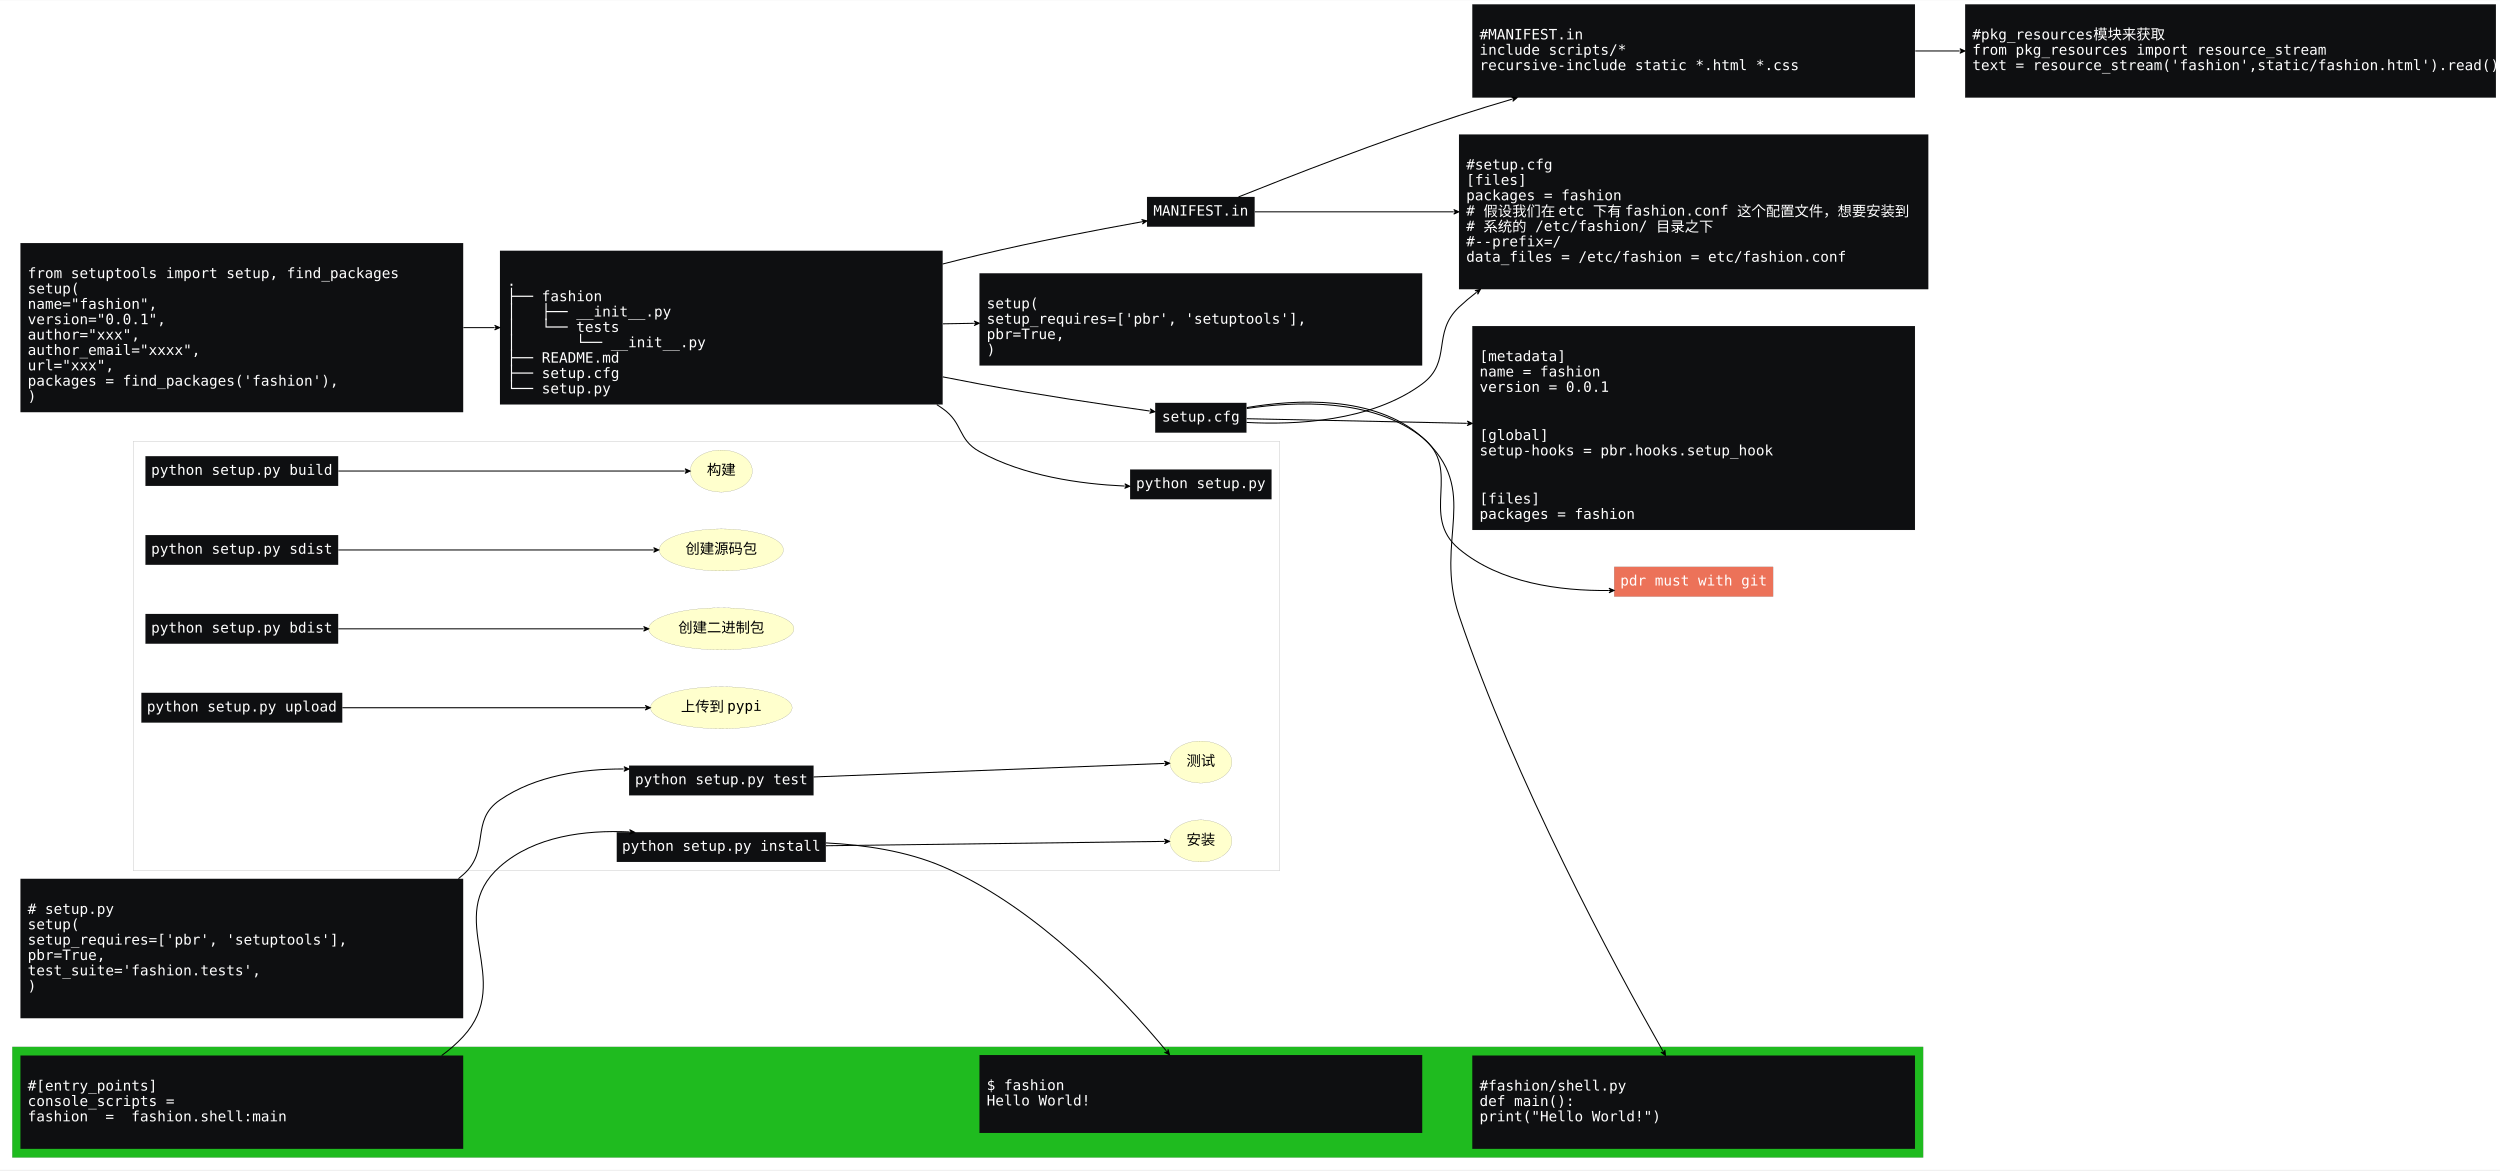
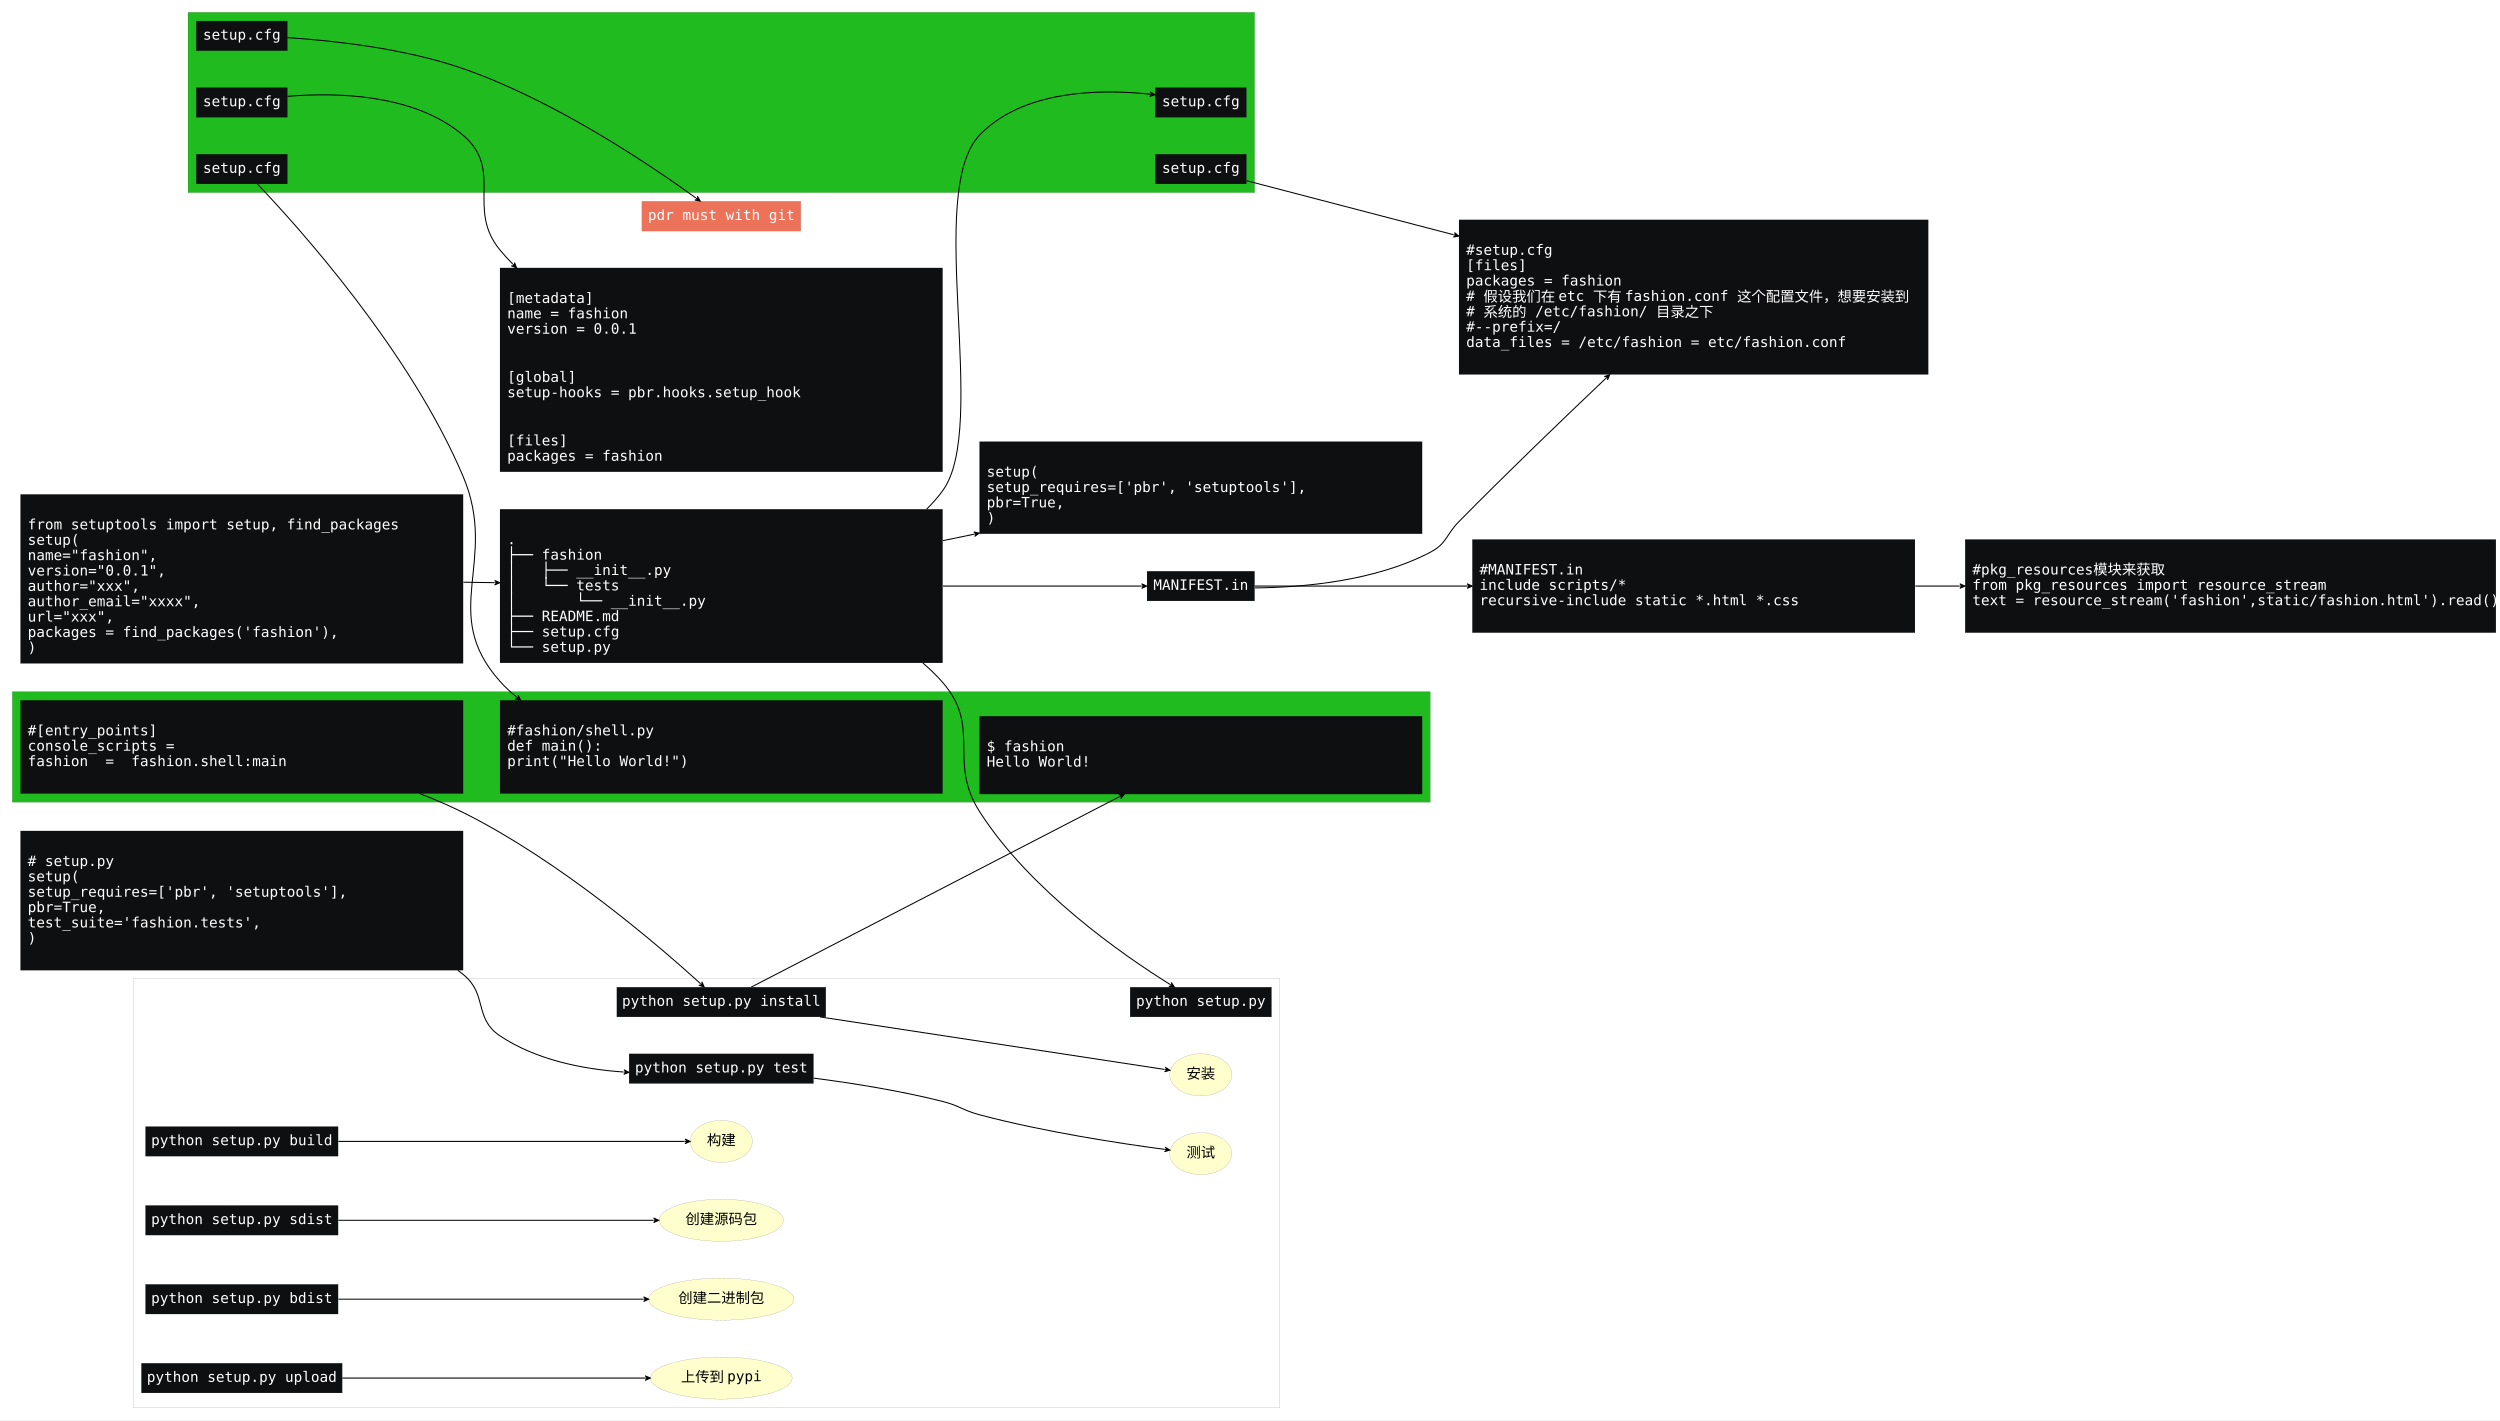
- <svg xmlns="http://www.w3.org/2000/svg" width="2440pt" height="1142pt" viewBox="0.00 0.00 2440.00 1141.50">
-   <g id="graph0" class="graph" transform="scale(1 1) rotate(0) translate(4 1137.5)">
-     <polygon fill="white" stroke="none" points="-4,4 -4,-1137.5 2436,-1137.5 2436,4 -4,4" />
+ <svg xmlns="http://www.w3.org/2000/svg" width="2440pt" height="1386pt" viewBox="0.00 0.00 2440.00 1386.00">
+   <g id="graph0" class="graph" transform="scale(1 1) rotate(0) translate(4 1382)">
+     <polygon fill="white" stroke="none" points="-4,4 -4,-1382 2436,-1382 2436,4 -4,4" />
    <g id="clust1" class="cluster">
-       <polygon fill="#1fbb1f" stroke="black" stroke-width="0.1" points="8,-8 8,-116 1873,-116 1873,-8 8,-8" />
+       <polygon fill="#1fbb1f" stroke="black" stroke-width="0.1" points="179.5,-1194 179.5,-1370 1220.5,-1370 1220.5,-1194 179.5,-1194" />
    </g>
    <g id="clust2" class="cluster">
-       <polygon fill="none" stroke="black" stroke-width="0.1" points="126,-288 126,-707 1245,-707 1245,-288 126,-288" />
+       <polygon fill="#1fbb1f" stroke="black" stroke-width="0.1" points="8,-599 8,-707 1392,-707 1392,-599 8,-599" />
+     </g>
+     <g id="clust3" class="cluster">
+       <polygon fill="none" stroke="black" stroke-width="0.1" points="126,-8 126,-427 1245,-427 1245,-8 126,-8" />
    </g>
    <g id="node1" class="node">
-       <polygon fill="#0e0f11" stroke="black" stroke-width="0.1" points="448,-900.5 16,-900.5 16,-735.5 448,-735.5 448,-900.5" />
-       <text text-anchor="start" x="23" y="-866.3" font-family="monospace" font-size="14.00" fill="#ffffff">from setuptools import setup, find_packages</text>
-       <text text-anchor="start" x="23" y="-851.3" font-family="monospace" font-size="14.00" fill="#ffffff">setup(</text>
-       <text text-anchor="start" x="23" y="-836.3" font-family="monospace" font-size="14.00" fill="#ffffff">      name="fashion",</text>
-       <text text-anchor="start" x="23" y="-821.3" font-family="monospace" font-size="14.00" fill="#ffffff">      version="0.0.1",</text>
-       <text text-anchor="start" x="23" y="-806.3" font-family="monospace" font-size="14.00" fill="#ffffff">      author="xxx",</text>
-       <text text-anchor="start" x="23" y="-791.3" font-family="monospace" font-size="14.00" fill="#ffffff">      author_email="xxxx",</text>
-       <text text-anchor="start" x="23" y="-776.3" font-family="monospace" font-size="14.00" fill="#ffffff">      url="xxx",</text>
-       <text text-anchor="start" x="23" y="-761.3" font-family="monospace" font-size="14.00" fill="#ffffff">      packages = find_packages('fashion'),</text>
-       <text text-anchor="start" x="23" y="-746.3" font-family="monospace" font-size="14.00" fill="#ffffff">)</text>
+       <polygon fill="#0e0f11" stroke="black" stroke-width="0.1" points="1212.5,-1296.5 1123.5,-1296.5 1123.5,-1267.5 1212.5,-1267.5 1212.5,-1296.5" />
+       <text text-anchor="middle" x="1168" y="-1278.3" font-family="monospace" font-size="14.00" fill="#ffffff">setup.cfg</text>
    </g>
    <g id="node2" class="node">
-       <polygon fill="#0e0f11" stroke="black" stroke-width="0.1" points="916,-893 484,-893 484,-743 916,-743 916,-893" />
-       <text text-anchor="start" x="491" y="-858.8" font-family="monospace" font-size="14.00" fill="#ffffff">.</text>
-       <text text-anchor="start" x="491" y="-843.8" font-family="monospace" font-size="14.00" fill="#ffffff">├── fashion</text>
-       <text text-anchor="start" x="491" y="-828.8" font-family="monospace" font-size="14.00" fill="#ffffff">│   ├── __init__.py</text>
-       <text text-anchor="start" x="491" y="-813.8" font-family="monospace" font-size="14.00" fill="#ffffff">│   └── tests</text>
-       <text text-anchor="start" x="491" y="-798.8" font-family="monospace" font-size="14.00" fill="#ffffff">│       └── __init__.py</text>
-       <text text-anchor="start" x="491" y="-783.8" font-family="monospace" font-size="14.00" fill="#ffffff">├── README.md</text>
-       <text text-anchor="start" x="491" y="-768.8" font-family="monospace" font-size="14.00" fill="#ffffff">├── setup.cfg</text>
-       <text text-anchor="start" x="491" y="-753.8" font-family="monospace" font-size="14.00" fill="#ffffff">└── setup.py</text>
+       <polygon fill="#0e0f11" stroke="black" stroke-width="0.1" points="276.5,-1361.5 187.5,-1361.5 187.5,-1332.5 276.5,-1332.5 276.5,-1361.5" />
+       <text text-anchor="middle" x="232" y="-1343.3" font-family="monospace" font-size="14.00" fill="#ffffff">setup.cfg</text>
+     </g>
+     <g id="node7" class="node">
+       <polygon fill="#ec7259" stroke="black" stroke-width="0.1" points="777.5,-1185.5 622.5,-1185.5 622.5,-1156.5 777.5,-1156.5 777.5,-1185.5" />
+       <text text-anchor="middle" x="700" y="-1167.3" font-family="monospace" font-size="14.00" fill="#ffffff">pdr must with git</text>
+     </g>
+     <g id="edge12" class="edge">
+       <path fill="none" stroke="black" d="M276.55,-1345.26C320.802,-1342.41 390.784,-1334.87 448,-1315 537.928,-1283.76 632.249,-1219.87 675.188,-1188.78" />
+       <polygon fill="black" stroke="black" points="679.428,-1185.7 676.708,-1190.46 677.406,-1187.17 675.385,-1188.64 675.385,-1188.64 675.385,-1188.64 677.406,-1187.17 674.061,-1186.82 679.428,-1185.7 679.428,-1185.7" />
+     </g>
+     <g id="node3" class="node">
+       <polygon fill="#0e0f11" stroke="black" stroke-width="0.1" points="276.5,-1296.5 187.5,-1296.5 187.5,-1267.5 276.5,-1267.5 276.5,-1296.5" />
+       <text text-anchor="middle" x="232" y="-1278.3" font-family="monospace" font-size="14.00" fill="#ffffff">setup.cfg</text>
+     </g>
+     <g id="node8" class="node">
+       <polygon fill="#0e0f11" stroke="black" stroke-width="0.1" points="916,-1120.5 484,-1120.5 484,-921.5 916,-921.5 916,-1120.5" />
+       <text text-anchor="start" x="491" y="-1086.3" font-family="monospace" font-size="14.00" fill="#ffffff">[metadata]</text>
+       <text text-anchor="start" x="491" y="-1071.3" font-family="monospace" font-size="14.00" fill="#ffffff">name = fashion</text>
+       <text text-anchor="start" x="491" y="-1056.3" font-family="monospace" font-size="14.00" fill="#ffffff">version = 0.0.1</text>
+       <text text-anchor="start" x="491" y="-1009.3" font-family="monospace" font-size="14.00" fill="#ffffff">[global]</text>
+       <text text-anchor="start" x="491" y="-994.3" font-family="monospace" font-size="14.00" fill="#ffffff">setup-hooks = pbr.hooks.setup_hook</text>
+       <text text-anchor="start" x="491" y="-947.3" font-family="monospace" font-size="14.00" fill="#ffffff">[files]</text>
+       <text text-anchor="start" x="491" y="-932.3" font-family="monospace" font-size="14.00" fill="#ffffff">packages = fashion</text>
+     </g>
+     <g id="edge13" class="edge">
+       <path fill="none" stroke="black" d="M276.758,-1287.98C324.476,-1291.95 400.384,-1290.42 448,-1250 487.863,-1216.17 450.649,-1178.27 484,-1138 487.918,-1133.27 492.078,-1128.7 496.442,-1124.29" />
+       <polygon fill="black" stroke="black" points="500.154,-1120.62 498.179,-1125.74 498.376,-1122.38 496.598,-1124.14 496.598,-1124.14 496.598,-1124.14 498.376,-1122.38 495.016,-1122.54 500.154,-1120.62 500.154,-1120.62" />
+     </g>
+     <g id="node4" class="node">
+       <polygon fill="#0e0f11" stroke="black" stroke-width="0.1" points="276.5,-1231.5 187.5,-1231.5 187.5,-1202.5 276.5,-1202.5 276.5,-1231.5" />
+       <text text-anchor="middle" x="232" y="-1213.3" font-family="monospace" font-size="14.00" fill="#ffffff">setup.cfg</text>
+     </g>
+     <g id="node15" class="node">
+       <polygon fill="#0e0f11" stroke="black" stroke-width="0.1" points="916,-698.5 484,-698.5 484,-607.5 916,-607.5 916,-698.5" />
+       <text text-anchor="start" x="491" y="-664.3" font-family="monospace" font-size="14.00" fill="#ffffff">#fashion/shell.py</text>
+       <text text-anchor="start" x="491" y="-649.3" font-family="monospace" font-size="14.00" fill="#ffffff">def main():</text>
+       <text text-anchor="start" x="491" y="-634.3" font-family="monospace" font-size="14.00" fill="#ffffff">    print("Hello World!")</text>
+     </g>
+     <g id="edge14" class="edge">
+       <path fill="none" stroke="black" d="M247.368,-1202.26C286.605,-1161.08 396.103,-1039.76 448,-917 483.168,-833.811 423.785,-784.315 484,-717 488.958,-711.458 494.372,-706.386 500.147,-701.746" />
+       <polygon fill="black" stroke="black" points="504.201,-698.602 501.629,-703.444 502.226,-700.134 500.25,-701.666 500.25,-701.666 500.25,-701.666 502.226,-700.134 498.871,-699.888 504.201,-698.602 504.201,-698.602" />
+     </g>
+     <g id="node5" class="node">
+       <polygon fill="#0e0f11" stroke="black" stroke-width="0.1" points="1212.5,-1231.5 1123.5,-1231.5 1123.5,-1202.5 1212.5,-1202.5 1212.5,-1231.5" />
+       <text text-anchor="middle" x="1168" y="-1213.3" font-family="monospace" font-size="14.00" fill="#ffffff">setup.cfg</text>
+     </g>
+     <g id="node11" class="node">
+       <polygon fill="#0e0f11" stroke="black" stroke-width="0.1" points="1878,-1167.5 1420,-1167.5 1420,-1016.5 1878,-1016.5 1878,-1167.5" />
+       <text text-anchor="start" x="1427" y="-1133.3" font-family="monospace" font-size="14.00" fill="#ffffff">#setup.cfg</text>
+       <text text-anchor="start" x="1427" y="-1118.3" font-family="monospace" font-size="14.00" fill="#ffffff">[files]</text>
+       <text text-anchor="start" x="1427" y="-1103.3" font-family="monospace" font-size="14.00" fill="#ffffff">packages = fashion</text>
+       <text text-anchor="start" x="1427" y="-1088.3" font-family="monospace" font-size="14.00" fill="#ffffff"># 假设我们在 etc 下有 fashion.conf 这个配置文件，想要安装到</text>
+       <text text-anchor="start" x="1427" y="-1073.3" font-family="monospace" font-size="14.00" fill="#ffffff"># 系统的 /etc/fashion/ 目录之下</text>
+       <text text-anchor="start" x="1427" y="-1058.3" font-family="monospace" font-size="14.00" fill="#ffffff">#--prefix=/</text>
+       <text text-anchor="start" x="1427" y="-1043.3" font-family="monospace" font-size="14.00" fill="#ffffff">data_files = /etc/fashion = etc/fashion.conf</text>
+     </g>
+     <g id="edge15" class="edge">
+       <path fill="none" stroke="black" d="M1212.78,-1205.58C1259.61,-1193.35 1337.63,-1172.99 1414.77,-1152.86" />
+       <polygon fill="black" stroke="black" points="1419.85,-1151.54 1415.58,-1154.98 1417.43,-1152.17 1415.02,-1152.8 1415.02,-1152.8 1415.02,-1152.8 1417.43,-1152.17 1414.45,-1150.62 1419.85,-1151.54 1419.85,-1151.54" />
+     </g>
+     <g id="node6" class="node">
+       <polygon fill="#0e0f11" stroke="black" stroke-width="0.1" points="1220.5,-824.5 1115.5,-824.5 1115.5,-795.5 1220.5,-795.5 1220.5,-824.5" />
+       <text text-anchor="middle" x="1168" y="-806.3" font-family="monospace" font-size="14.00" fill="#ffffff">MANIFEST.in</text>
+     </g>
+     <g id="node9" class="node">
+       <polygon fill="#0e0f11" stroke="black" stroke-width="0.1" points="1865,-855.5 1433,-855.5 1433,-764.5 1865,-764.5 1865,-855.5" />
+       <text text-anchor="start" x="1440" y="-821.3" font-family="monospace" font-size="14.00" fill="#ffffff">#MANIFEST.in</text>
+       <text text-anchor="start" x="1440" y="-806.3" font-family="monospace" font-size="14.00" fill="#ffffff">include scripts/*</text>
+       <text text-anchor="start" x="1440" y="-791.3" font-family="monospace" font-size="14.00" fill="#ffffff">recursive-include static *.html *.css</text>
+     </g>
+     <g id="edge16" class="edge">
+       <path fill="none" stroke="black" d="M1220.72,-810C1270.96,-810 1350.75,-810 1427.85,-810" />
+       <polygon fill="black" stroke="black" points="1432.92,-810 1427.92,-812.25 1430.42,-810 1427.92,-810 1427.92,-810 1427.92,-810 1430.42,-810 1427.92,-807.75 1432.92,-810 1432.92,-810" />
+     </g>
+     <g id="edge17" class="edge">
+       <path fill="none" stroke="black" d="M1220.66,-808.191C1267.87,-808.655 1338.29,-814.805 1392,-843 1408.15,-851.477 1407.2,-860.011 1420,-873 1466.57,-920.238 1519.98,-971.682 1563.39,-1012.83" />
+       <polygon fill="black" stroke="black" points="1567.03,-1016.28 1561.85,-1014.47 1565.22,-1014.56 1563.4,-1012.84 1563.4,-1012.84 1563.4,-1012.84 1565.22,-1014.56 1564.95,-1011.21 1567.03,-1016.28 1567.03,-1016.28" />
+     </g>
+     <g id="node10" class="node">
+       <polygon fill="#0e0f11" stroke="black" stroke-width="0.1" points="2432,-855.5 1914,-855.5 1914,-764.5 2432,-764.5 2432,-855.5" />
+       <text text-anchor="start" x="1921" y="-821.3" font-family="monospace" font-size="14.00" fill="#ffffff">#pkg_resources模块来获取</text>
+       <text text-anchor="start" x="1921" y="-806.3" font-family="monospace" font-size="14.00" fill="#ffffff">from pkg_resources import resource_stream</text>
+       <text text-anchor="start" x="1921" y="-791.3" font-family="monospace" font-size="14.00" fill="#ffffff">text = resource_stream('fashion',static/fashion.html').read()</text>
+     </g>
+     <g id="edge18" class="edge">
+       <path fill="none" stroke="black" d="M1865.33,-810C1879.59,-810 1894.03,-810 1908.49,-810" />
+       <polygon fill="black" stroke="black" points="1913.81,-810 1908.81,-812.25 1911.31,-810 1908.81,-810 1908.81,-810 1908.81,-810 1911.31,-810 1908.81,-807.75 1913.81,-810 1913.81,-810" />
+     </g>
+     <g id="node12" class="node">
+       <polygon fill="#0e0f11" stroke="black" stroke-width="0.1" points="448,-571 16,-571 16,-435 448,-435 448,-571" />
+       <text text-anchor="start" x="23" y="-536.8" font-family="monospace" font-size="14.00" fill="#ffffff"># setup.py</text>
+       <text text-anchor="start" x="23" y="-521.8" font-family="monospace" font-size="14.00" fill="#ffffff">setup(</text>
+       <text text-anchor="start" x="23" y="-506.8" font-family="monospace" font-size="14.00" fill="#ffffff">    setup_requires=['pbr', 'setuptools'],</text>
+       <text text-anchor="start" x="23" y="-491.8" font-family="monospace" font-size="14.00" fill="#ffffff">    pbr=True,</text>
+       <text text-anchor="start" x="23" y="-476.8" font-family="monospace" font-size="14.00" fill="#ffffff">    test_suite='fashion.tests',</text>
+       <text text-anchor="start" x="23" y="-461.8" font-family="monospace" font-size="14.00" fill="#ffffff">)</text>
+     </g>
+     <g id="node29" class="node">
+       <polygon fill="#0e0f11" stroke="black" stroke-width="0.1" points="790,-353.5 610,-353.5 610,-324.5 790,-324.5 790,-353.5" />
+       <text text-anchor="middle" x="700" y="-335.3" font-family="monospace" font-size="14.00" fill="#ffffff">python setup.py test</text>
+     </g>
+     <g id="edge21" class="edge">
+       <path fill="none" stroke="black" d="M442.858,-434.993C444.598,-433.687 446.312,-432.356 448,-431 472.244,-411.524 458.143,-388.278 484,-371 519.059,-347.574 564.471,-338.501 604.52,-335.714" />
+       <polygon fill="black" stroke="black" points="609.881,-335.376 605.032,-337.937 607.386,-335.534 604.891,-335.691 604.891,-335.691 604.891,-335.691 607.386,-335.534 604.749,-333.446 609.881,-335.376 609.881,-335.376" />
+     </g>
+     <g id="node13" class="node">
+       <polygon fill="#0e0f11" stroke="black" stroke-width="0.1" points="448,-899.5 16,-899.5 16,-734.5 448,-734.5 448,-899.5" />
+       <text text-anchor="start" x="23" y="-865.3" font-family="monospace" font-size="14.00" fill="#ffffff">from setuptools import setup, find_packages</text>
+       <text text-anchor="start" x="23" y="-850.3" font-family="monospace" font-size="14.00" fill="#ffffff">setup(</text>
+       <text text-anchor="start" x="23" y="-835.3" font-family="monospace" font-size="14.00" fill="#ffffff">      name="fashion",</text>
+       <text text-anchor="start" x="23" y="-820.3" font-family="monospace" font-size="14.00" fill="#ffffff">      version="0.0.1",</text>
+       <text text-anchor="start" x="23" y="-805.3" font-family="monospace" font-size="14.00" fill="#ffffff">      author="xxx",</text>
+       <text text-anchor="start" x="23" y="-790.3" font-family="monospace" font-size="14.00" fill="#ffffff">      author_email="xxxx",</text>
+       <text text-anchor="start" x="23" y="-775.3" font-family="monospace" font-size="14.00" fill="#ffffff">      url="xxx",</text>
+       <text text-anchor="start" x="23" y="-760.3" font-family="monospace" font-size="14.00" fill="#ffffff">      packages = find_packages('fashion'),</text>
+       <text text-anchor="start" x="23" y="-745.3" font-family="monospace" font-size="14.00" fill="#ffffff">)</text>
+     </g>
+     <g id="node14" class="node">
+       <polygon fill="#0e0f11" stroke="black" stroke-width="0.1" points="916,-885 484,-885 484,-735 916,-735 916,-885" />
+       <text text-anchor="start" x="491" y="-850.8" font-family="monospace" font-size="14.00" fill="#ffffff">.</text>
+       <text text-anchor="start" x="491" y="-835.8" font-family="monospace" font-size="14.00" fill="#ffffff">├── fashion</text>
+       <text text-anchor="start" x="491" y="-820.8" font-family="monospace" font-size="14.00" fill="#ffffff">│   ├── __init__.py</text>
+       <text text-anchor="start" x="491" y="-805.8" font-family="monospace" font-size="14.00" fill="#ffffff">│   └── tests</text>
+       <text text-anchor="start" x="491" y="-790.8" font-family="monospace" font-size="14.00" fill="#ffffff">│       └── __init__.py</text>
+       <text text-anchor="start" x="491" y="-775.8" font-family="monospace" font-size="14.00" fill="#ffffff">├── README.md</text>
+       <text text-anchor="start" x="491" y="-760.8" font-family="monospace" font-size="14.00" fill="#ffffff">├── setup.cfg</text>
+       <text text-anchor="start" x="491" y="-745.8" font-family="monospace" font-size="14.00" fill="#ffffff">└── setup.py</text>
    </g>
    <g id="edge7" class="edge">
-       <path fill="none" stroke="black" d="M448.267,-818C458.32,-818 468.416,-818 478.482,-818" />
-       <polygon fill="black" stroke="black" points="483.742,-818 478.742,-820.25 481.242,-818 478.742,-818 478.742,-818 478.742,-818 481.242,-818 478.742,-815.75 483.742,-818 483.742,-818" />
-     </g>
-     <g id="node3" class="node">
-       <polygon fill="#0e0f11" stroke="black" stroke-width="0.1" points="1212.5,-744.5 1123.5,-744.5 1123.5,-715.5 1212.5,-715.5 1212.5,-744.5" />
-       <text text-anchor="middle" x="1168" y="-726.3" font-family="monospace" font-size="14.00" fill="#ffffff">setup.cfg</text>
+       <path fill="none" stroke="black" d="M448.267,-813.766C458.32,-813.615 468.416,-813.464 478.482,-813.313" />
+       <polygon fill="black" stroke="black" points="483.742,-813.233 478.777,-815.558 481.242,-813.271 478.743,-813.309 478.743,-813.309 478.743,-813.309 481.242,-813.271 478.709,-811.059 483.742,-813.233 483.742,-813.233" />
    </g>
    <g id="edge10" class="edge">
-       <path fill="none" stroke="black" d="M916.127,-769.929C928.248,-767.511 940.268,-765.183 952,-763 1008.72,-752.443 1074.32,-742.733 1118,-736.619" />
-       <polygon fill="black" stroke="black" points="1123.21,-735.891 1118.57,-738.81 1120.74,-736.237 1118.26,-736.582 1118.26,-736.582 1118.26,-736.582 1120.74,-736.237 1117.95,-734.354 1123.21,-735.891 1123.21,-735.891" />
-     </g>
-     <g id="node4" class="node">
-       <polygon fill="#0e0f11" stroke="black" stroke-width="0.1" points="1220.5,-945.5 1115.5,-945.5 1115.5,-916.5 1220.5,-916.5 1220.5,-945.5" />
-       <text text-anchor="middle" x="1168" y="-927.3" font-family="monospace" font-size="14.00" fill="#ffffff">MANIFEST.in</text>
+       <path fill="none" stroke="black" d="M900.437,-885.092C906.085,-890.646 911.309,-896.606 916,-903 961.859,-965.507 898.411,-1193.98 952,-1250 994.243,-1294.16 1069.07,-1295.26 1118.36,-1290.1" />
+       <polygon fill="black" stroke="black" points="1123.35,-1289.55 1118.62,-1292.33 1120.86,-1289.82 1118.38,-1290.1 1118.38,-1290.1 1118.38,-1290.1 1120.86,-1289.82 1118.13,-1287.86 1123.35,-1289.55 1123.35,-1289.55" />
    </g>
    <g id="edge11" class="edge">
-       <path fill="none" stroke="black" d="M916.003,-880.07C928.156,-883.188 940.217,-886.188 952,-889 1005.43,-901.752 1067.01,-913.484 1110.53,-921.288" />
-       <polygon fill="black" stroke="black" points="1115.48,-922.173 1110.16,-923.508 1113.02,-921.733 1110.56,-921.293 1110.56,-921.293 1110.56,-921.293 1113.02,-921.733 1110.96,-919.078 1115.48,-922.173 1115.48,-922.173" />
-     </g>
-     <g id="node14" class="node">
-       <polygon fill="#0e0f11" stroke="black" stroke-width="0.1" points="1237,-679.5 1099,-679.5 1099,-650.5 1237,-650.5 1237,-679.5" />
-       <text text-anchor="middle" x="1168" y="-661.3" font-family="monospace" font-size="14.00" fill="#ffffff">python setup.py</text>
+       <path fill="none" stroke="black" d="M916.267,-810C987.596,-810 1061.15,-810 1109.99,-810" />
+       <polygon fill="black" stroke="black" points="1115.23,-810 1110.23,-812.25 1112.73,-810 1110.23,-810 1110.23,-810 1110.23,-810 1112.73,-810 1110.23,-807.75 1115.23,-810 1115.23,-810" />
+     </g>
+     <g id="node18" class="node">
+       <polygon fill="#0e0f11" stroke="black" stroke-width="0.1" points="1237,-418.5 1099,-418.5 1099,-389.5 1237,-389.5 1237,-418.5" />
+       <text text-anchor="middle" x="1168" y="-400.3" font-family="monospace" font-size="14.00" fill="#ffffff">python setup.py</text>
    </g>
    <g id="edge8" class="edge">
-       <path fill="none" stroke="black" d="M910.296,-742.858C912.22,-741.59 914.122,-740.305 916,-739 936.191,-724.973 930.483,-708.894 952,-697 995.004,-673.229 1049.88,-665.36 1093.43,-663.367" />
-       <polygon fill="black" stroke="black" points="1098.68,-663.153 1093.78,-665.605 1096.19,-663.255 1093.69,-663.357 1093.69,-663.357 1093.69,-663.357 1096.19,-663.255 1093.6,-661.109 1098.68,-663.153 1098.68,-663.153" />
+       <path fill="none" stroke="black" d="M896.723,-734.875C903.628,-729.029 910.101,-722.747 916,-716 954.336,-672.155 920.672,-639.098 952,-590 1001.12,-513.013 1091.55,-450.147 1137.92,-421.208" />
+       <polygon fill="black" stroke="black" points="1142.26,-418.514 1139.2,-423.061 1140.14,-419.831 1138.01,-421.148 1138.01,-421.148 1138.01,-421.148 1140.14,-419.831 1136.83,-419.236 1142.26,-418.514 1142.26,-418.514" />
+     </g>
+     <g id="node31" class="node">
+       <polygon fill="#0e0f11" stroke="black" stroke-width="0.1" points="1384,-951 952,-951 952,-861 1384,-861 1384,-951" />
+       <text text-anchor="start" x="959" y="-916.8" font-family="monospace" font-size="14.00" fill="#ffffff">setup(</text>
+       <text text-anchor="start" x="959" y="-901.8" font-family="monospace" font-size="14.00" fill="#ffffff">    setup_requires=['pbr', 'setuptools'],</text>
+       <text text-anchor="start" x="959" y="-886.8" font-family="monospace" font-size="14.00" fill="#ffffff">    pbr=True,</text>
+       <text text-anchor="start" x="959" y="-871.8" font-family="monospace" font-size="14.00" fill="#ffffff">)</text>
+     </g>
+     <g id="edge9" class="edge">
+       <path fill="none" stroke="black" d="M916.267,-854.347C926.412,-856.437 936.601,-858.536 946.759,-860.628" />
+       <polygon fill="black" stroke="black" points="951.742,-861.655 946.391,-862.85 949.294,-861.151 946.845,-860.646 946.845,-860.646 946.845,-860.646 949.294,-861.151 947.299,-858.442 951.742,-861.655 951.742,-861.655" />
+     </g>
+     <g id="node16" class="node">
+       <polygon fill="#0e0f11" stroke="black" stroke-width="0.1" points="448,-698.5 16,-698.5 16,-607.5 448,-607.5 448,-698.5" />
+       <text text-anchor="start" x="23" y="-664.3" font-family="monospace" font-size="14.00" fill="#ffffff">#[entry_points]</text>
+       <text text-anchor="start" x="23" y="-649.3" font-family="monospace" font-size="14.00" fill="#ffffff">console_scripts =</text>
+       <text text-anchor="start" x="23" y="-634.3" font-family="monospace" font-size="14.00" fill="#ffffff">    fashion  =  fashion.shell:main</text>
+     </g>
+     <g id="node21" class="node">
+       <polygon fill="#0e0f11" stroke="black" stroke-width="0.1" points="802,-418.5 598,-418.5 598,-389.5 802,-389.5 802,-418.5" />
+       <text text-anchor="middle" x="700" y="-400.3" font-family="monospace" font-size="14.00" fill="#ffffff">python setup.py install</text>
+     </g>
+     <g id="edge19" class="edge">
+       <path fill="none" stroke="black" d="M405.53,-607.496C420.148,-601.889 434.493,-595.73 448,-589 542.816,-541.758 639.339,-458.642 679.557,-422.101" />
+       <polygon fill="black" stroke="black" points="683.272,-418.712 681.094,-423.744 681.425,-420.397 679.578,-422.082 679.578,-422.082 679.578,-422.082 681.425,-420.397 678.061,-420.42 683.272,-418.712 683.272,-418.712" />
+     </g>
+     <g id="node17" class="node">
+       <polygon fill="#0e0f11" stroke="black" stroke-width="0.1" points="1384,-683 952,-683 952,-607 1384,-607 1384,-683" />
+       <text text-anchor="start" x="959" y="-648.8" font-family="monospace" font-size="14.00" fill="#ffffff">$ fashion</text>
+       <text text-anchor="start" x="959" y="-633.8" font-family="monospace" font-size="14.00" fill="#ffffff">Hello World!</text>
+     </g>
+     <g id="node19" class="node">
+       <polygon fill="#0e0f11" stroke="black" stroke-width="0.1" points="326,-282.5 138,-282.5 138,-253.5 326,-253.5 326,-282.5" />
+       <text text-anchor="middle" x="232" y="-264.3" font-family="monospace" font-size="14.00" fill="#ffffff">python setup.py build</text>
+     </g>
+     <g id="node20" class="node">
+       <ellipse fill="#ffffcd" stroke="black" stroke-width="0.1" cx="700" cy="-268" rx="30.311" ry="20.512" />
+       <text text-anchor="middle" x="700" y="-264.3" font-family="monospace" font-size="14.00" fill="#000000">构建</text>
+     </g>
+     <g id="edge1" class="edge">
+       <path fill="none" stroke="black" d="M326.182,-268C430.245,-268 593.354,-268 664.207,-268" />
+       <polygon fill="black" stroke="black" points="669.554,-268 664.554,-270.25 667.054,-268 664.554,-268 664.554,-268 664.554,-268 667.054,-268 664.554,-265.75 669.554,-268 669.554,-268" />
+     </g>
+     <g id="edge20" class="edge">
+       <path fill="none" stroke="black" d="M729.101,-418.533C799,-454.682 982.688,-549.68 1088.63,-604.469" />
+       <polygon fill="black" stroke="black" points="1093.3,-606.885 1087.83,-606.587 1091.08,-605.737 1088.86,-604.588 1088.86,-604.588 1088.86,-604.588 1091.08,-605.737 1089.89,-602.59 1093.3,-606.885 1093.3,-606.885" />
+     </g>
+     <g id="node22" class="node">
+       <ellipse fill="#ffffcd" stroke="black" stroke-width="0.1" cx="1168" cy="-333" rx="30.311" ry="20.512" />
+       <text text-anchor="middle" x="1168" y="-329.3" font-family="monospace" font-size="14.00" fill="#000000">安装</text>
+     </g>
+     <g id="edge2" class="edge">
+       <path fill="none" stroke="black" d="M796.427,-389.461C900.752,-373.566 1062.41,-348.936 1132.56,-338.247" />
+       <polygon fill="black" stroke="black" points="1137.86,-337.44 1133.25,-340.418 1135.39,-337.817 1132.91,-338.193 1132.91,-338.193 1132.91,-338.193 1135.39,-337.817 1132.58,-335.969 1137.86,-337.44 1137.86,-337.44" />
+     </g>
+     <g id="node23" class="node">
+       <polygon fill="#0e0f11" stroke="black" stroke-width="0.1" points="326,-205.5 138,-205.5 138,-176.5 326,-176.5 326,-205.5" />
+       <text text-anchor="middle" x="232" y="-187.3" font-family="monospace" font-size="14.00" fill="#ffffff">python setup.py sdist</text>
+     </g>
+     <g id="node24" class="node">
+       <ellipse fill="#ffffcd" stroke="black" stroke-width="0.1" cx="700" cy="-191" rx="60.623" ry="20.512" />
+       <text text-anchor="middle" x="700" y="-187.3" font-family="monospace" font-size="14.00" fill="#000000">创建源码包</text>
+     </g>
+     <g id="edge3" class="edge">
+       <path fill="none" stroke="black" d="M326.182,-191C417.277,-191 553.619,-191 633.714,-191" />
+       <polygon fill="black" stroke="black" points="638.907,-191 633.907,-193.25 636.407,-191 633.907,-191 633.907,-191 633.907,-191 636.407,-191 633.907,-188.75 638.907,-191 638.907,-191" />
+     </g>
+     <g id="node25" class="node">
+       <polygon fill="#0e0f11" stroke="black" stroke-width="0.1" points="326,-128.5 138,-128.5 138,-99.5 326,-99.5 326,-128.5" />
+       <text text-anchor="middle" x="232" y="-110.3" font-family="monospace" font-size="14.00" fill="#ffffff">python setup.py bdist</text>
+     </g>
+     <g id="node26" class="node">
+       <ellipse fill="#ffffcd" stroke="black" stroke-width="0.1" cx="700" cy="-114" rx="70.922" ry="20.512" />
+       <text text-anchor="middle" x="700" y="-110.3" font-family="monospace" font-size="14.00" fill="#000000">创建二进制包</text>
+     </g>
+     <g id="edge4" class="edge">
+       <path fill="none" stroke="black" d="M326.182,-114C413.639,-114 542.8,-114 623.854,-114" />
+       <polygon fill="black" stroke="black" points="629.122,-114 624.122,-116.25 626.622,-114 624.122,-114 624.122,-114 624.122,-114 626.622,-114 624.122,-111.75 629.122,-114 629.122,-114" />
    </g>
    <g id="node27" class="node">
-       <polygon fill="#0e0f11" stroke="black" stroke-width="0.1" points="1384,-871 952,-871 952,-781 1384,-781 1384,-871" />
-       <text text-anchor="start" x="959" y="-836.8" font-family="monospace" font-size="14.00" fill="#ffffff">setup(</text>
-       <text text-anchor="start" x="959" y="-821.8" font-family="monospace" font-size="14.00" fill="#ffffff">    setup_requires=['pbr', 'setuptools'],</text>
-       <text text-anchor="start" x="959" y="-806.8" font-family="monospace" font-size="14.00" fill="#ffffff">    pbr=True,</text>
-       <text text-anchor="start" x="959" y="-791.8" font-family="monospace" font-size="14.00" fill="#ffffff">)</text>
-     </g>
-     <g id="edge9" class="edge">
-       <path fill="none" stroke="black" d="M916.267,-821.696C926.32,-821.868 936.416,-822.041 946.482,-822.214" />
-       <polygon fill="black" stroke="black" points="951.742,-822.305 946.704,-824.468 949.242,-822.262 946.743,-822.219 946.743,-822.219 946.743,-822.219 949.242,-822.262 946.781,-819.969 951.742,-822.305 951.742,-822.305" />
-     </g>
-     <g id="node5" class="node">
-       <polygon fill="#ec7259" stroke="black" stroke-width="0.1" points="1726.5,-584.5 1571.5,-584.5 1571.5,-555.5 1726.5,-555.5 1726.5,-584.5" />
-       <text text-anchor="middle" x="1649" y="-566.3" font-family="monospace" font-size="14.00" fill="#ffffff">pdr must with git</text>
-     </g>
-     <g id="edge12" class="edge">
-       <path fill="none" stroke="black" d="M1212.82,-739.058C1260.23,-746.188 1335.54,-749.393 1384,-711 1423.99,-679.319 1380.84,-634.696 1420,-602 1460.04,-568.572 1518.5,-560.909 1566.2,-561.429" />
-       <polygon fill="black" stroke="black" points="1571.37,-561.518 1566.34,-563.682 1568.87,-561.475 1566.38,-561.432 1566.38,-561.432 1566.38,-561.432 1568.87,-561.475 1566.41,-559.182 1571.37,-561.518 1571.37,-561.518" />
-     </g>
-     <g id="node6" class="node">
-       <polygon fill="#0e0f11" stroke="black" stroke-width="0.1" points="1865,-819.5 1433,-819.5 1433,-620.5 1865,-620.5 1865,-819.5" />
-       <text text-anchor="start" x="1440" y="-785.3" font-family="monospace" font-size="14.00" fill="#ffffff">[metadata]</text>
-       <text text-anchor="start" x="1440" y="-770.3" font-family="monospace" font-size="14.00" fill="#ffffff">name = fashion</text>
-       <text text-anchor="start" x="1440" y="-755.3" font-family="monospace" font-size="14.00" fill="#ffffff">version = 0.0.1</text>
-       <text text-anchor="start" x="1440" y="-708.3" font-family="monospace" font-size="14.00" fill="#ffffff">[global]</text>
-       <text text-anchor="start" x="1440" y="-693.3" font-family="monospace" font-size="14.00" fill="#ffffff">setup-hooks = pbr.hooks.setup_hook</text>
-       <text text-anchor="start" x="1440" y="-646.3" font-family="monospace" font-size="14.00" fill="#ffffff">[files]</text>
-       <text text-anchor="start" x="1440" y="-631.3" font-family="monospace" font-size="14.00" fill="#ffffff">packages = fashion</text>
-     </g>
-     <g id="edge13" class="edge">
-       <path fill="none" stroke="black" d="M1212.78,-729.086C1262.21,-728.054 1346.38,-726.297 1427.6,-724.601" />
-       <polygon fill="black" stroke="black" points="1432.95,-724.49 1428,-726.844 1430.45,-724.542 1427.95,-724.594 1427.95,-724.594 1427.95,-724.594 1430.45,-724.542 1427.9,-722.345 1432.95,-724.49 1432.95,-724.49" />
-     </g>
-     <g id="node9" class="node">
-       <polygon fill="#0e0f11" stroke="black" stroke-width="0.1" points="1878,-1006.5 1420,-1006.5 1420,-855.5 1878,-855.5 1878,-1006.5" />
-       <text text-anchor="start" x="1427" y="-972.3" font-family="monospace" font-size="14.00" fill="#ffffff">#setup.cfg</text>
-       <text text-anchor="start" x="1427" y="-957.3" font-family="monospace" font-size="14.00" fill="#ffffff">[files]</text>
-       <text text-anchor="start" x="1427" y="-942.3" font-family="monospace" font-size="14.00" fill="#ffffff">packages = fashion</text>
-       <text text-anchor="start" x="1427" y="-927.3" font-family="monospace" font-size="14.00" fill="#ffffff"># 假设我们在 etc 下有 fashion.conf 这个配置文件，想要安装到</text>
-       <text text-anchor="start" x="1427" y="-912.3" font-family="monospace" font-size="14.00" fill="#ffffff"># 系统的 /etc/fashion/ 目录之下</text>
-       <text text-anchor="start" x="1427" y="-897.3" font-family="monospace" font-size="14.00" fill="#ffffff">#--prefix=/</text>
-       <text text-anchor="start" x="1427" y="-882.3" font-family="monospace" font-size="14.00" fill="#ffffff">data_files = /etc/fashion = etc/fashion.conf</text>
-     </g>
-     <g id="edge15" class="edge">
-       <path fill="none" stroke="black" d="M1212.64,-725.458C1259.55,-722.933 1334.09,-726.012 1384,-763 1413.71,-785.015 1393.08,-812.654 1420,-838 1425.31,-843 1430.93,-847.747 1436.78,-852.252" />
-       <polygon fill="black" stroke="black" points="1440.87,-855.332 1435.53,-854.123 1438.88,-853.828 1436.88,-852.325 1436.88,-852.325 1436.88,-852.325 1438.88,-853.828 1438.23,-850.527 1440.87,-855.332 1440.87,-855.332" />
-     </g>
-     <g id="node11" class="node">
-       <polygon fill="#0e0f11" stroke="black" stroke-width="0.1" points="1865,-107.5 1433,-107.5 1433,-16.5 1865,-16.5 1865,-107.5" />
-       <text text-anchor="start" x="1440" y="-73.3" font-family="monospace" font-size="14.00" fill="#ffffff">#fashion/shell.py</text>
-       <text text-anchor="start" x="1440" y="-58.3" font-family="monospace" font-size="14.00" fill="#ffffff">def main():</text>
-       <text text-anchor="start" x="1440" y="-43.3" font-family="monospace" font-size="14.00" fill="#ffffff">    print("Hello World!")</text>
-     </g>
-     <g id="edge14" class="edge">
-       <path fill="none" stroke="black" d="M1212.81,-739.943C1260.93,-748.073 1337.54,-752.364 1384,-711 1442.98,-658.486 1394.73,-611.818 1420,-537 1474.64,-375.236 1570.82,-196.837 1618.91,-112.063" />
-       <polygon fill="black" stroke="black" points="1621.44,-107.603 1620.93,-113.062 1620.21,-109.777 1618.97,-111.95 1618.97,-111.95 1618.97,-111.95 1620.21,-109.777 1617.01,-110.839 1621.44,-107.603 1621.44,-107.603" />
-     </g>
-     <g id="node7" class="node">
-       <polygon fill="#0e0f11" stroke="black" stroke-width="0.1" points="1865,-1133.5 1433,-1133.5 1433,-1042.5 1865,-1042.5 1865,-1133.5" />
-       <text text-anchor="start" x="1440" y="-1099.3" font-family="monospace" font-size="14.00" fill="#ffffff">#MANIFEST.in</text>
-       <text text-anchor="start" x="1440" y="-1084.3" font-family="monospace" font-size="14.00" fill="#ffffff">include scripts/*</text>
-       <text text-anchor="start" x="1440" y="-1069.3" font-family="monospace" font-size="14.00" fill="#ffffff">recursive-include static *.html *.css</text>
-     </g>
-     <g id="edge16" class="edge">
-       <path fill="none" stroke="black" d="M1204.81,-945.557C1253.19,-964.961 1342.33,-999.78 1420,-1025 1436.69,-1030.42 1454.16,-1035.79 1471.69,-1040.96" />
-       <polygon fill="black" stroke="black" points="1476.63,-1042.42 1471.2,-1043.17 1474.24,-1041.71 1471.84,-1041.01 1471.84,-1041.01 1471.84,-1041.01 1474.24,-1041.71 1472.47,-1038.85 1476.63,-1042.42 1476.63,-1042.42" />
-     </g>
-     <g id="edge17" class="edge">
-       <path fill="none" stroke="black" d="M1220.72,-931C1268.08,-931 1341.71,-931 1414.59,-931" />
-       <polygon fill="black" stroke="black" points="1419.83,-931 1414.83,-933.25 1417.33,-931 1414.83,-931 1414.83,-931 1414.83,-931 1417.33,-931 1414.83,-928.75 1419.83,-931 1419.83,-931" />
-     </g>
-     <g id="node8" class="node">
-       <polygon fill="#0e0f11" stroke="black" stroke-width="0.1" points="2432,-1133.5 1914,-1133.5 1914,-1042.5 2432,-1042.5 2432,-1133.5" />
-       <text text-anchor="start" x="1921" y="-1099.3" font-family="monospace" font-size="14.00" fill="#ffffff">#pkg_resources模块来获取</text>
-       <text text-anchor="start" x="1921" y="-1084.3" font-family="monospace" font-size="14.00" fill="#ffffff">from pkg_resources import resource_stream</text>
-       <text text-anchor="start" x="1921" y="-1069.3" font-family="monospace" font-size="14.00" fill="#ffffff">text = resource_stream('fashion',static/fashion.html').read()</text>
-     </g>
-     <g id="edge18" class="edge">
-       <path fill="none" stroke="black" d="M1865.33,-1088C1879.59,-1088 1894.03,-1088 1908.49,-1088" />
-       <polygon fill="black" stroke="black" points="1913.81,-1088 1908.81,-1090.25 1911.31,-1088 1908.81,-1088 1908.81,-1088 1908.81,-1088 1911.31,-1088 1908.81,-1085.75 1913.81,-1088 1913.81,-1088" />
-     </g>
-     <g id="node10" class="node">
-       <polygon fill="#0e0f11" stroke="black" stroke-width="0.1" points="448,-280 16,-280 16,-144 448,-144 448,-280" />
-       <text text-anchor="start" x="23" y="-245.8" font-family="monospace" font-size="14.00" fill="#ffffff"># setup.py</text>
-       <text text-anchor="start" x="23" y="-230.8" font-family="monospace" font-size="14.00" fill="#ffffff">setup(</text>
-       <text text-anchor="start" x="23" y="-215.8" font-family="monospace" font-size="14.00" fill="#ffffff">    setup_requires=['pbr', 'setuptools'],</text>
-       <text text-anchor="start" x="23" y="-200.8" font-family="monospace" font-size="14.00" fill="#ffffff">    pbr=True,</text>
-       <text text-anchor="start" x="23" y="-185.8" font-family="monospace" font-size="14.00" fill="#ffffff">    test_suite='fashion.tests',</text>
-       <text text-anchor="start" x="23" y="-170.8" font-family="monospace" font-size="14.00" fill="#ffffff">)</text>
-     </g>
-     <g id="node25" class="node">
-       <polygon fill="#0e0f11" stroke="black" stroke-width="0.1" points="790,-390.5 610,-390.5 610,-361.5 790,-361.5 790,-390.5" />
-       <text text-anchor="middle" x="700" y="-372.3" font-family="monospace" font-size="14.00" fill="#ffffff">python setup.py test</text>
-     </g>
-     <g id="edge21" class="edge">
-       <path fill="none" stroke="black" d="M443.482,-280.185C445.011,-281.434 446.518,-282.705 448,-284 475.247,-307.796 454.151,-336.562 484,-357 518.694,-380.756 564.282,-387.336 604.547,-387.234" />
-       <polygon fill="black" stroke="black" points="609.937,-387.181 604.96,-389.48 607.437,-387.206 604.937,-387.231 604.937,-387.231 604.937,-387.231 607.437,-387.206 604.915,-384.981 609.937,-387.181 609.937,-387.181" />
-     </g>
-     <g id="node12" class="node">
-       <polygon fill="#0e0f11" stroke="black" stroke-width="0.1" points="448,-107.5 16,-107.5 16,-16.5 448,-16.5 448,-107.5" />
-       <text text-anchor="start" x="23" y="-73.3" font-family="monospace" font-size="14.00" fill="#ffffff">#[entry_points]</text>
-       <text text-anchor="start" x="23" y="-58.3" font-family="monospace" font-size="14.00" fill="#ffffff">console_scripts =</text>
-       <text text-anchor="start" x="23" y="-43.3" font-family="monospace" font-size="14.00" fill="#ffffff">    fashion  =  fashion.shell:main</text>
-     </g>
-     <g id="node17" class="node">
-       <polygon fill="#0e0f11" stroke="black" stroke-width="0.1" points="802,-325.5 598,-325.5 598,-296.5 802,-296.5 802,-325.5" />
-       <text text-anchor="middle" x="700" y="-307.3" font-family="monospace" font-size="14.00" fill="#ffffff">python setup.py install</text>
-     </g>
-     <g id="edge19" class="edge">
-       <path fill="none" stroke="black" d="M427.03,-107.529C434.593,-113.013 441.646,-119.145 448,-126 499.322,-181.365 427.378,-242.069 484,-292 517.759,-321.77 567.171,-327.786 610.116,-325.786" />
-       <polygon fill="black" stroke="black" points="615.319,-325.503 610.449,-328.021 612.823,-325.639 610.327,-325.774 610.327,-325.774 610.327,-325.774 612.823,-325.639 610.205,-323.528 615.319,-325.503 615.319,-325.503" />
-     </g>
-     <g id="node13" class="node">
-       <polygon fill="#0e0f11" stroke="black" stroke-width="0.1" points="1384,-108 952,-108 952,-32 1384,-32 1384,-108" />
-       <text text-anchor="start" x="959" y="-73.8" font-family="monospace" font-size="14.00" fill="#ffffff">$ fashion</text>
-       <text text-anchor="start" x="959" y="-58.8" font-family="monospace" font-size="14.00" fill="#ffffff">Hello World!</text>
-     </g>
-     <g id="node15" class="node">
-       <polygon fill="#0e0f11" stroke="black" stroke-width="0.1" points="326,-692.5 138,-692.5 138,-663.5 326,-663.5 326,-692.5" />
-       <text text-anchor="middle" x="232" y="-674.3" font-family="monospace" font-size="14.00" fill="#ffffff">python setup.py build</text>
-     </g>
-     <g id="node16" class="node">
-       <ellipse fill="#ffffcd" stroke="black" stroke-width="0.1" cx="700" cy="-678" rx="30.311" ry="20.512" />
-       <text text-anchor="middle" x="700" y="-674.3" font-family="monospace" font-size="14.00" fill="#000000">构建</text>
-     </g>
-     <g id="edge1" class="edge">
-       <path fill="none" stroke="black" d="M326.182,-678C430.245,-678 593.354,-678 664.207,-678" />
-       <polygon fill="black" stroke="black" points="669.554,-678 664.554,-680.25 667.054,-678 664.554,-678 664.554,-678 664.554,-678 667.054,-678 664.554,-675.75 669.554,-678 669.554,-678" />
-     </g>
-     <g id="edge20" class="edge">
-       <path fill="none" stroke="black" d="M802.142,-315.066C839.22,-313.243 880.716,-307.174 916,-292 1008.45,-252.24 1090.57,-164.841 1134.11,-112.344" />
-       <polygon fill="black" stroke="black" points="1137.43,-108.313 1135.98,-113.602 1135.84,-110.242 1134.25,-112.171 1134.25,-112.171 1134.25,-112.171 1135.84,-110.242 1132.51,-110.739 1137.43,-108.313 1137.43,-108.313" />
-     </g>
-     <g id="node18" class="node">
-       <ellipse fill="#ffffcd" stroke="black" stroke-width="0.1" cx="1168" cy="-317" rx="30.311" ry="20.512" />
-       <text text-anchor="middle" x="1168" y="-313.3" font-family="monospace" font-size="14.00" fill="#000000">安装</text>
-     </g>
-     <g id="edge2" class="edge">
-       <path fill="none" stroke="black" d="M802.115,-312.302C906.34,-313.644 1063.06,-315.662 1132.16,-316.551" />
-       <polygon fill="black" stroke="black" points="1137.38,-316.619 1132.35,-318.804 1134.88,-316.586 1132.38,-316.554 1132.38,-316.554 1132.38,-316.554 1134.88,-316.586 1132.41,-314.304 1137.38,-316.619 1137.38,-316.619" />
-     </g>
-     <g id="node19" class="node">
-       <polygon fill="#0e0f11" stroke="black" stroke-width="0.1" points="326,-615.5 138,-615.5 138,-586.5 326,-586.5 326,-615.5" />
-       <text text-anchor="middle" x="232" y="-597.3" font-family="monospace" font-size="14.00" fill="#ffffff">python setup.py sdist</text>
-     </g>
-     <g id="node20" class="node">
-       <ellipse fill="#ffffcd" stroke="black" stroke-width="0.1" cx="700" cy="-601" rx="60.623" ry="20.512" />
-       <text text-anchor="middle" x="700" y="-597.3" font-family="monospace" font-size="14.00" fill="#000000">创建源码包</text>
-     </g>
-     <g id="edge3" class="edge">
-       <path fill="none" stroke="black" d="M326.182,-601C417.277,-601 553.619,-601 633.714,-601" />
-       <polygon fill="black" stroke="black" points="638.907,-601 633.907,-603.25 636.407,-601 633.907,-601 633.907,-601 633.907,-601 636.407,-601 633.907,-598.75 638.907,-601 638.907,-601" />
-     </g>
-     <g id="node21" class="node">
-       <polygon fill="#0e0f11" stroke="black" stroke-width="0.1" points="326,-538.5 138,-538.5 138,-509.5 326,-509.5 326,-538.5" />
-       <text text-anchor="middle" x="232" y="-520.3" font-family="monospace" font-size="14.00" fill="#ffffff">python setup.py bdist</text>
-     </g>
-     <g id="node22" class="node">
-       <ellipse fill="#ffffcd" stroke="black" stroke-width="0.1" cx="700" cy="-524" rx="70.922" ry="20.512" />
-       <text text-anchor="middle" x="700" y="-520.3" font-family="monospace" font-size="14.00" fill="#000000">创建二进制包</text>
-     </g>
-     <g id="edge4" class="edge">
-       <path fill="none" stroke="black" d="M326.182,-524C413.639,-524 542.8,-524 623.854,-524" />
-       <polygon fill="black" stroke="black" points="629.122,-524 624.122,-526.25 626.622,-524 624.122,-524 624.122,-524 624.122,-524 626.622,-524 624.122,-521.75 629.122,-524 629.122,-524" />
-     </g>
-     <g id="node23" class="node">
-       <polygon fill="#0e0f11" stroke="black" stroke-width="0.1" points="330,-461.5 134,-461.5 134,-432.5 330,-432.5 330,-461.5" />
-       <text text-anchor="middle" x="232" y="-443.3" font-family="monospace" font-size="14.00" fill="#ffffff">python setup.py upload</text>
-     </g>
-     <g id="node24" class="node">
-       <ellipse fill="#ffffcd" stroke="black" stroke-width="0.1" cx="700" cy="-447" rx="69.094" ry="20.512" />
-       <text text-anchor="middle" x="700" y="-443.3" font-family="monospace" font-size="14.00" fill="#000000">上传到 pypi</text>
+       <polygon fill="#0e0f11" stroke="black" stroke-width="0.1" points="330,-51.5 134,-51.5 134,-22.5 330,-22.5 330,-51.5" />
+       <text text-anchor="middle" x="232" y="-33.3" font-family="monospace" font-size="14.00" fill="#ffffff">python setup.py upload</text>
+     </g>
+     <g id="node28" class="node">
+       <ellipse fill="#ffffcd" stroke="black" stroke-width="0.1" cx="700" cy="-37" rx="69.094" ry="20.512" />
+       <text text-anchor="middle" x="700" y="-33.3" font-family="monospace" font-size="14.00" fill="#000000">上传到 pypi</text>
    </g>
    <g id="edge5" class="edge">
-       <path fill="none" stroke="black" d="M330.122,-447C418.082,-447 545.755,-447 625.499,-447" />
-       <polygon fill="black" stroke="black" points="630.681,-447 625.681,-449.25 628.181,-447 625.681,-447 625.681,-447 625.681,-447 628.181,-447 625.681,-444.75 630.681,-447 630.681,-447" />
-     </g>
-     <g id="node26" class="node">
-       <ellipse fill="#ffffcd" stroke="black" stroke-width="0.1" cx="1168" cy="-394" rx="30.311" ry="20.512" />
-       <text text-anchor="middle" x="1168" y="-390.3" font-family="monospace" font-size="14.00" fill="#000000">测试</text>
+       <path fill="none" stroke="black" d="M330.122,-37C418.082,-37 545.755,-37 625.499,-37" />
+       <polygon fill="black" stroke="black" points="630.681,-37 625.681,-39.25 628.181,-37 625.681,-37 625.681,-37 625.681,-37 628.181,-37 625.681,-34.75 630.681,-37 630.681,-37" />
+     </g>
+     <g id="node30" class="node">
+       <ellipse fill="#ffffcd" stroke="black" stroke-width="0.1" cx="1168" cy="-256" rx="30.311" ry="20.512" />
+       <text text-anchor="middle" x="1168" y="-252.3" font-family="monospace" font-size="14.00" fill="#000000">测试</text>
    </g>
    <g id="edge6" class="edge">
-       <path fill="none" stroke="black" d="M790.023,-379.439C893.783,-383.447 1060.19,-389.874 1132.07,-392.651" />
-       <polygon fill="black" stroke="black" points="1137.49,-392.86 1132.41,-394.916 1135,-392.764 1132.5,-392.667 1132.5,-392.667 1132.5,-392.667 1135,-392.764 1132.58,-390.419 1137.49,-392.86 1137.49,-392.86" />
+       <path fill="none" stroke="black" d="M790.175,-329.762C829.156,-324.691 875.201,-317.294 916,-307 932.494,-302.838 935.564,-298.385 952,-294 1014.82,-277.239 1089.98,-265.879 1132.74,-260.207" />
+       <polygon fill="black" stroke="black" points="1137.79,-259.544 1133.13,-262.426 1135.31,-259.869 1132.83,-260.195 1132.83,-260.195 1132.83,-260.195 1135.31,-259.869 1132.54,-257.964 1137.79,-259.544 1137.79,-259.544" />
    </g>
  </g>
</svg>
